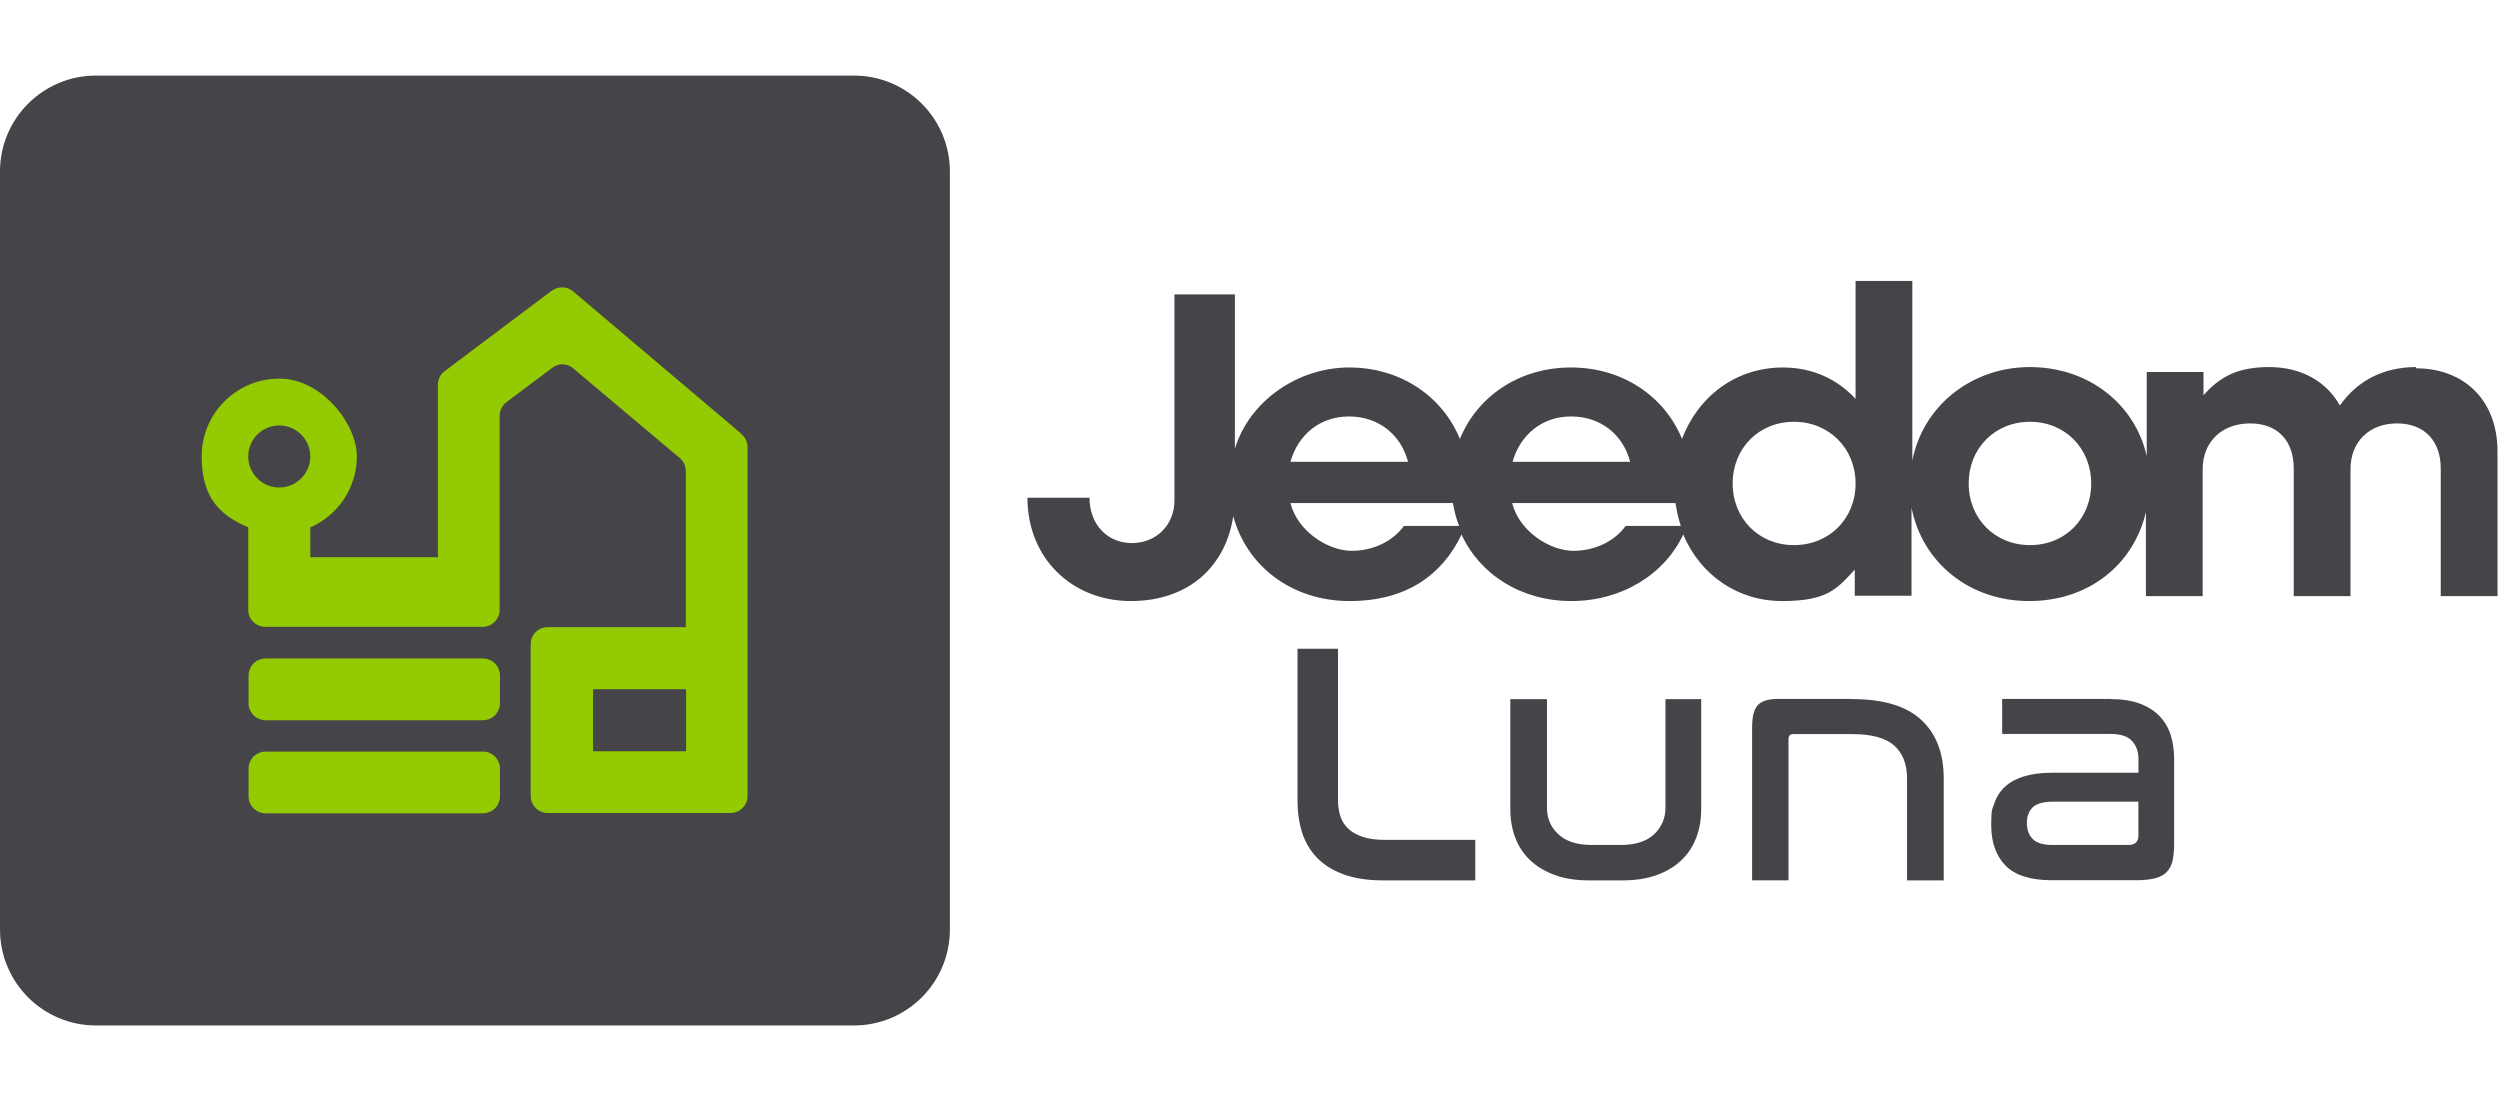
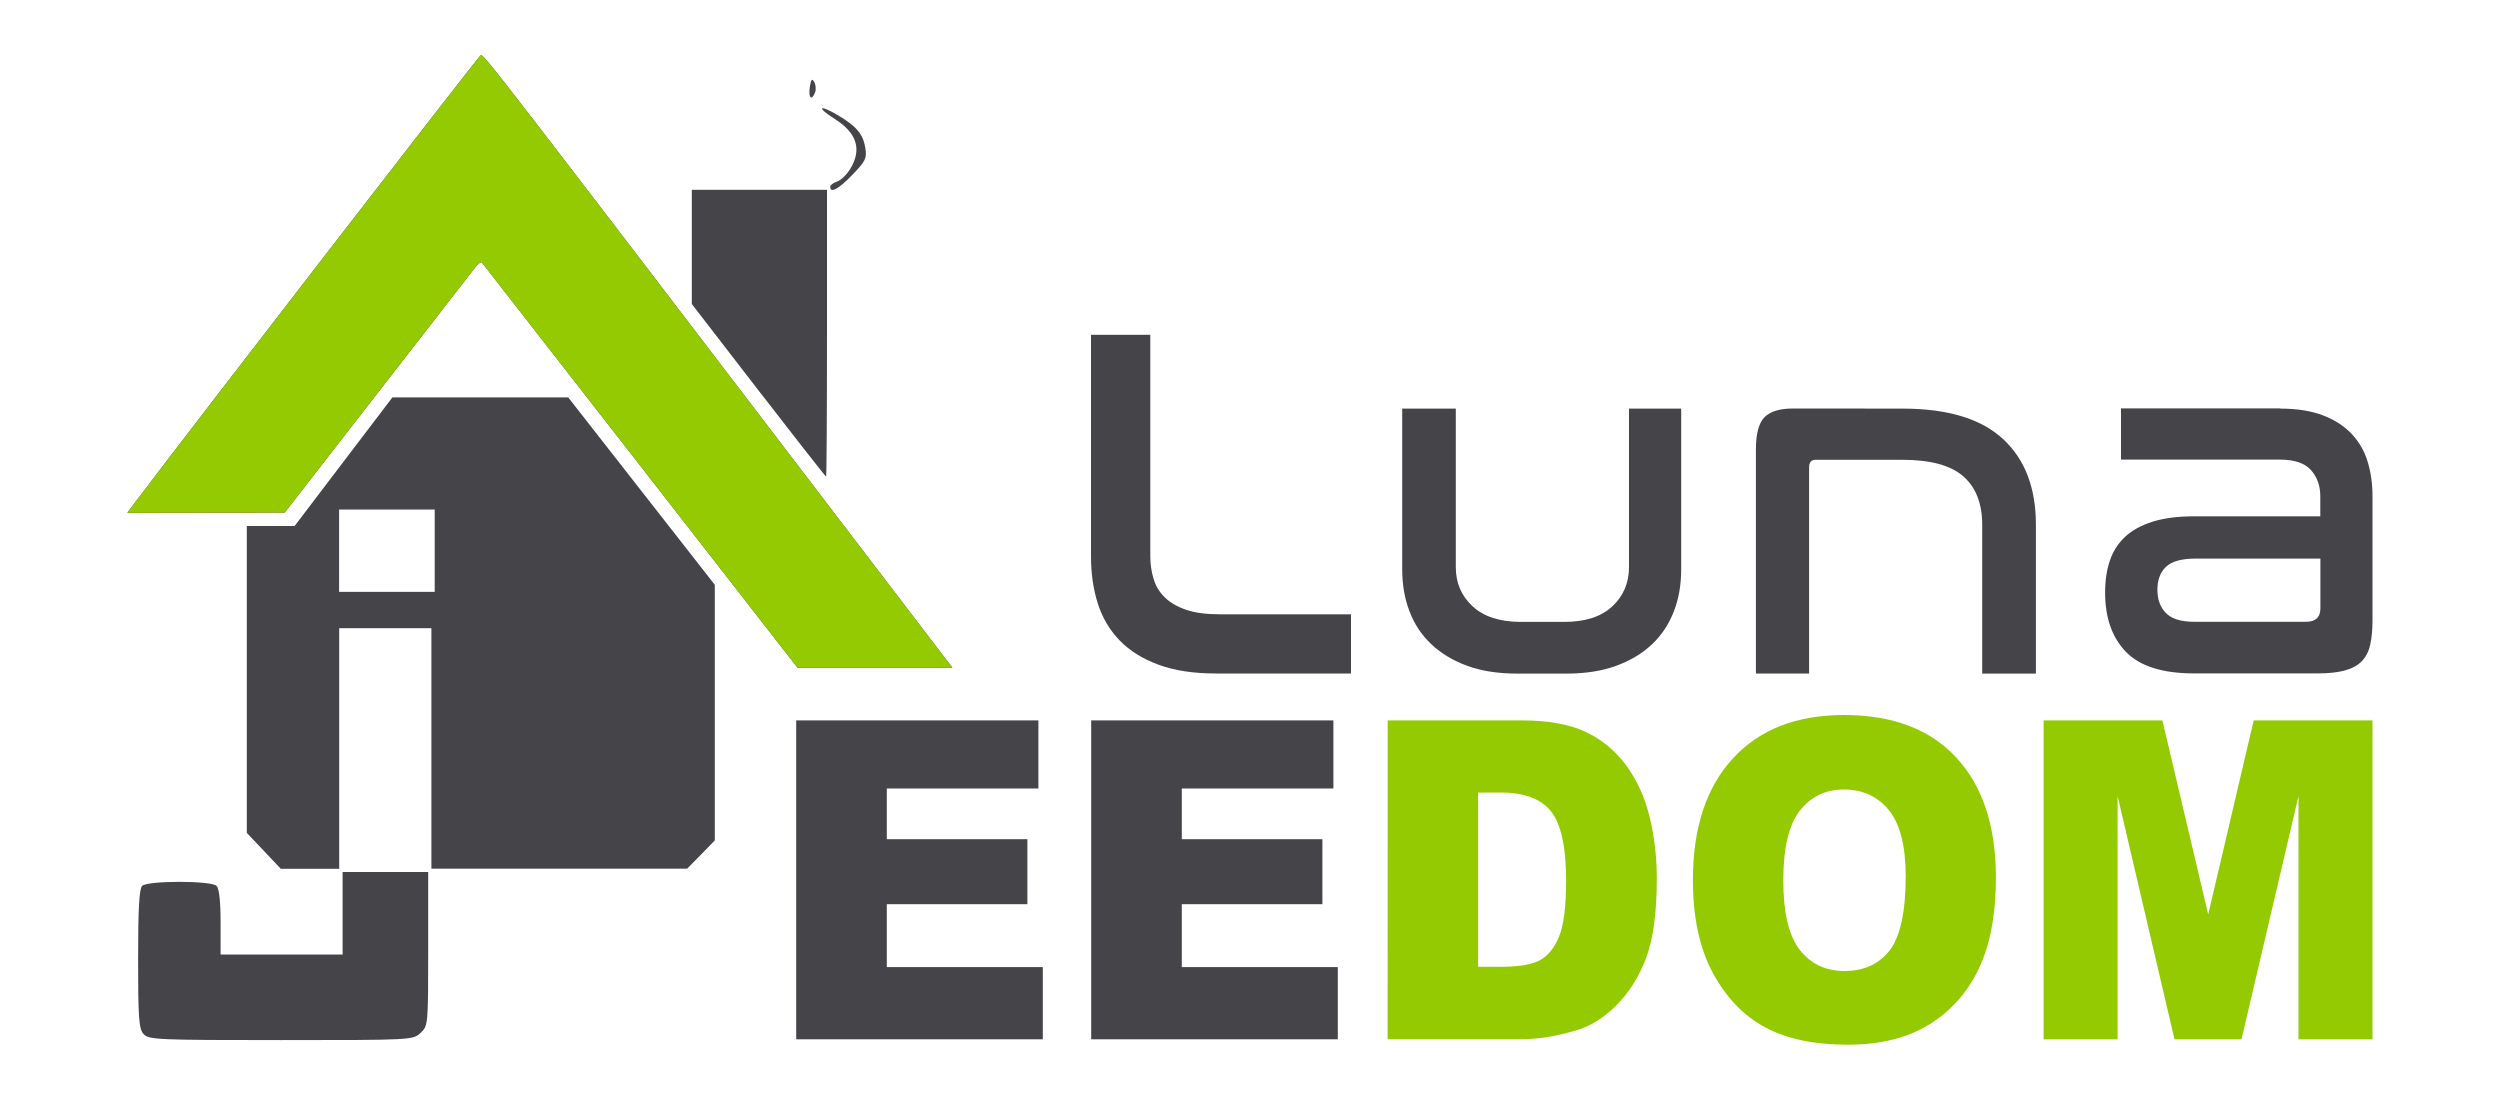
- <svg xmlns="http://www.w3.org/2000/svg" id="logo-jeedom-grand-nom-couleur" version="1.1" viewBox="0 0 681.4 300.2">
-   <defs>
-     <style>
-       .st0 {
-         fill: #94ca02;
-       }
- 
-       .st1 {
-         fill: #454449;
-       }
-     </style>
-   </defs>
-   <path id="Jeedom-wordmark" class="st1" transform="translate(-76.9,-170.3) scale(1.113)" d="M660.8,242.9c-8,0-14.4,3.3-18.7,9.4-3.3-5.9-9.5-9.4-17.3-9.4s-12.1,2.4-16.1,6.9v-5.7h-13.9v20.6c-2.9-12.8-14.3-21.8-28.6-21.8s-26.2,9.5-28.8,22.9v-44h-13.9v28.9c-4.4-4.8-10.5-7.7-17.8-7.7-11.5,0-20.8,7.1-24.7,17.5-4.3-10.5-14.6-17.5-27.2-17.5s-22.9,7-27.2,17.5c-4.3-10.5-14.6-17.5-27.1-17.5s-24.4,8.1-28,19.9v-37.8h-14.8v50.5c0,5.9-4.4,10.4-10.4,10.4s-10.4-4.5-10.4-11.1h-15.2c0,14.8,10.9,25.3,25.3,25.3s23.3-8.7,25.1-20.8c3.3,12.3,14.4,20.8,28.5,20.8s22.8-6.6,27.4-16.3c4.5,9.8,14.6,16.3,26.9,16.3s22.8-6.5,27.4-16.3c4.1,9.8,13.2,16.3,24.2,16.3s13.4-2.9,17.8-7.7v6.4h13.9v-21.6c2.6,13.4,14.1,22.9,28.8,22.9s25.6-9,28.6-21.8v20.6h13.9v-31.1c0-6.7,4.7-11.2,11.6-11.2s10.7,4.4,10.7,11v31.3h13.9v-31.1c0-6.7,4.6-11.2,11.4-11.2s10.7,4.4,10.7,11v31.3h13.9v-35.5c0-12.3-8-20.3-20-20.3h0ZM399.5,255c7.2,0,12.7,4.5,14.4,11.1h-28.8c1.9-6.7,7.3-11.1,14.3-11.1ZM412.9,281.8c-2.5,3.5-7.2,6.1-12.8,6.1s-13.2-4.6-15-11.7h39.8c.3,1.9.8,3.8,1.5,5.6h-13.5ZM453.9,255c7.2,0,12.7,4.5,14.4,11.1h-28.8c1.9-6.7,7.3-11.1,14.3-11.1ZM467.2,281.8c-2.5,3.5-7.2,6.1-12.8,6.1s-13.2-4.6-15-11.7h40c.3,1.9.7,3.8,1.3,5.6h-13.6ZM508.4,286.5c-8.6,0-15-6.5-15-15.1s6.4-15.1,15-15.1,15.1,6.5,15.1,15.1-6.4,15.1-15.1,15.1ZM566.2,286.5c-8.6,0-15-6.5-15-15.1s6.4-15.1,15-15.1,15,6.5,15,15.1-6.3,15.1-15,15.1Z" />
-   <g id="jeedom-logomark" transform="translate(0,20.6) scale(0.863)">
-     <rect class="st1" width="300" height="300" rx="30.3" ry="30.3" />
-     <path id="Jeedom-logomark" class="st0" d="M234,113l-53.3-45.1c-1.9-1.4-4.5-1.3-6.4,0l-33.8,25.4c-1.4,1-2.2,2.6-2.2,4.4v54.4h-40.3v-9.4c8.7-3.8,14.7-12.4,14.7-22.5s-11-24.5-24.5-24.5-24.5,11-24.5,24.5,6,18.7,14.7,22.5v26c0,3,2.4,5.4,5.4,5.4h68.6c3,0,5.4-2.4,5.4-5.4v-61.2c0-1.7.8-3.3,2.2-4.4l14.4-10.8c1.8-1.4,4.3-1.5,6.2-.2l33.5,28.2c1.5,1,2.5,2.7,2.5,4.6v49.3h-43.6c-3,0-5.4,2.4-5.4,5.4v47.9c0,3,2.4,5.4,5.4,5.4h57.7c3,0,5.4-2.4,5.4-5.4v-110.1c0-1.8-.8-3.4-2.3-4.4h0ZM88.2,110.5c5.4,0,9.8,4.4,9.8,9.8s-4.4,9.8-9.8,9.8-9.8-4.4-9.8-9.8,4.4-9.8,9.8-9.8ZM216.7,213.4h-29.4v-19.6h29.4v19.6h0ZM157.9,189.5v8.7c0,3-2.4,5.4-5.4,5.4h-68.6c-3,0-5.4-2.4-5.4-5.4v-8.7c0-3,2.4-5.4,5.4-5.4h68.6c3,0,5.4,2.4,5.4,5.4ZM157.9,218.9v8.7c0,3-2.4,5.4-5.4,5.4h-68.6c-3,0-5.4-2.4-5.4-5.4v-8.7c0-3,2.4-5.4,5.4-5.4h68.6c3,0,5.4,2.4,5.4,5.4Z" />
-   </g>
-   <g id="Luna-wordmark" transform="translate(139.2,118.5) scale(0.2029)">
-     <g id="Luna">
-       <path class="st1" d="M1111.3,287.3v203.4c0,7.4,1,14.3,3,21,2,6.6,5.4,12.3,10.4,17.1,4.9,4.8,11.5,8.5,19.6,11.3,8.2,2.8,18.4,4.1,30.7,4.1h120.7v54.4h-124.1c-20.6,0-38.2-2.7-52.8-8.1-14.6-5.3-26.6-12.9-35.7-22.3-9.2-9.6-15.9-20.9-20-33.9s-6.2-27.5-6.2-43.1v-203.8h54.5Z" />
-       <path class="st1" d="M1392,355.1v145.7c0,14.4,5.1,26.5,15.4,35.9,10.3,9.6,25.1,14.3,44.5,14.3h39.7c19.4,0,34.1-4.8,44.3-14.3,10.1-9.6,15.3-21.5,15.3-35.9v-145.7h48v147.6c0,14.2-2.2,27-6.7,38.7-4.5,11.7-11.1,21.8-20,30.2-8.9,8.5-19.9,15.1-33,19.8-13,4.8-28.4,7.2-45.9,7.2h-45.2c-17.6,0-32.8-2.4-45.9-7.2-13-4.8-24.1-11.4-33-19.8-8.9-8.5-15.6-18.5-20-30.2-4.5-11.7-6.7-24.6-6.7-38.7v-147.6h49.3Z" />
-       <path class="st1" d="M1802.4,355.1c41.5,0,72.3,9.3,92.4,27.9,20.1,18.6,30.2,44.8,30.2,78.7v136.9h-49.3v-136.9c0-19.4-5.8-34.1-17.3-44.3-11.5-10.1-30.2-15.3-56.1-15.3h-79.8c-4,0-6,2.3-6,6.9v189.5h-48.9v-205.7c0-14.4,2.6-24.4,7.8-29.8,5.2-5.3,14-8.1,26.3-8.1h100.5Z" />
-       <path class="st1" d="M2149.6,355.1c15.1,0,27.9,2,38.7,6,10.8,4,19.6,9.6,26.6,16.8,6.9,7.3,11.9,15.7,15,25.5,3,9.8,4.6,20.5,4.6,31.8v114.3c0,8.9-.7,16.4-2.1,22.6-1.4,6.2-4,11.1-7.6,15s-8.8,6.7-15.4,8.5c-6.6,1.8-15,2.8-25.1,2.8h-113.9c-28.9,0-49.7-6.6-62.5-19.8-12.8-13.2-19.1-31.3-19.1-54.4s1.5-20.9,4.4-29.5c2.9-8.6,7.6-15.9,14.1-21.9,6.4-6,14.9-10.6,25.4-13.9,10.5-3.2,23.2-4.9,38.2-4.9h115.7v-18.5c0-9.6-2.8-17.6-8.5-24s-15.3-9.6-28.9-9.6h-145.7v-47h146.3v.2ZM2173.1,551c8.9,0,13.4-4.1,13.4-12.4v-45.7h-114.8c-12.9,0-22,2.6-27.2,7.6-5.2,5.1-7.8,12-7.8,21s2.6,16.1,7.8,21.4c5.2,5.4,14,8.1,26.3,8.1h102.3Z" />
+ <svg xmlns="http://www.w3.org/2000/svg" version="1.1" id="Jeedom_x5F_Luna_x5F_logo_x5F_COLOR" x="0px" y="0px" viewBox="0 0 2500 1100" style="enable-background:new 0 0 2500 1100;" xml:space="preserve">
+   <style type="text/css">
+ 	.st0{enable-background:new    ;}
+ 	.st1{fill:#94CA02;}
+ 	.st2{fill:#454449;}
+ </style>
+   <g>
+     <g id="JEEDOM_1_" class="st0">
+       <path class="st1" d="M2043.6,720.4h118.8l45.8,194l45.5-194h118.8v318.9h-74V796.1l-57,243.2h-67l-56.9-243.2v243.2h-74    L2043.6,720.4L2043.6,720.4z" />
+       <path class="st1" d="M1692.9,880.1c0-52.1,13.3-92.6,39.9-121.6s63.6-43.5,111.1-43.5c48.7,0,86.2,14.2,112.5,42.7    s39.5,68.4,39.5,119.7c0,37.3-5.8,67.8-17.3,91.7s-28.1,42.4-49.9,55.7c-21.7,13.3-48.8,19.9-81.3,19.9c-33,0-60.3-5.7-81.9-17.2    s-39.1-29.6-52.6-54.4C1699.6,948.4,1692.9,917.3,1692.9,880.1z M1783.3,880.5c0,32.2,5.5,55.3,16.5,69.4    c11,14.1,25.9,21.1,44.8,21.1c19.4,0,34.4-6.9,45.1-20.7c10.6-13.8,16-38.5,16-74.2c0-30-5.6-52-16.7-65.8s-26.2-20.8-45.2-20.8    c-18.2,0-32.8,7-43.9,21.1C1788.8,824.7,1783.3,848,1783.3,880.5z" />
+       <path class="st1" d="M1387.7,720.4H1522c26.5,0,47.8,3.9,64.1,11.7c16.3,7.8,29.8,19.1,40.4,33.7c10.6,14.6,18.4,31.7,23.1,51.1    c4.8,19.4,7.2,40,7.2,61.8c0,34.1-3.6,60.5-10.7,79.3s-17,34.5-29.6,47.2s-26.2,21.1-40.7,25.3c-19.8,5.8-37.8,8.7-53.9,8.7    h-134.3L1387.7,720.4L1387.7,720.4z M1478.1,792.6v174.2h22.1c18.9,0,32.3-2.3,40.3-6.9c8-4.6,14.2-12.5,18.8-23.9    c4.5-11.4,6.8-29.8,6.8-55.4c0-33.8-5.1-56.9-15.2-69.4s-26.9-18.7-50.3-18.7L1478.1,792.6L1478.1,792.6z" />
+       <path class="st2" d="M1091.2,720.4h242.2v68.1h-151.6v50.7h140.6v65h-140.6v62.9h156v72.2h-246.6V720.4z" />
+       <path class="st2" d="M796.2,720.4h242.2v68.1H886.8v50.7h140.6v65H886.8v62.9h156v72.2H796.2V720.4z" />
+       <path id="maison_00000109719365788512422340000010349532374120496796_" class="st2" d="M143.6,1034.1c-4.7-5.2-5.5-15.5-5.5-75.1    c0-49.4,1.1-70.2,4-73.1c5.4-5.4,69.1-5.4,74.5,0c2.5,2.5,4,15.5,4,36.3v32.3h61h61v-41.2V872h42.8h42.8v76.9    c0,76.1-0.1,76.9-7.6,84c-7.6,7.1-8.6,7.2-139.6,7.2C157.3,1040.1,148.7,1039.7,143.6,1034.1L143.6,1034.1z M263.8,850.8l-17-17.9    V679.4V526h23.9h23.9l48.9-64.3l48.9-64.3h87.9h87.9l73.3,93.7l73.3,93.7v127.8v127.8L701,854.6l-13.9,14.1H559.3H431.4V748.5    V628.2h-46.1h-46.1v120.3v120.3H310h-29.2L263.8,850.8L263.8,850.8z M434.7,550.7v-41.2h-47.8h-47.8v41.2v41.2h47.8h47.8V550.7z     M640.4,465.9c-86.4-111-157.8-202.6-158.6-203.5c-0.8-0.9-3.9,1.6-7,5.5c-3,3.9-47.1,60.5-97.8,125.9l-92.3,118.8l-78.7,0.1    l-78.7,0.1l9.3-12.4c55.9-74.1,342.1-444.3,344-445c3.3-1.3,0.7-4.6,429.6,557.1l42.2,55.2H875h-77.5L640.4,465.9z M758.4,390.3    L691.8,304v-57.1v-57.1h67.6H827v143.4c0,78.8-0.4,143.4-0.9,143.4C825.5,476.6,795.1,437.7,758.4,390.3z M830.2,186.8    c0-1.7,3.1-4,6.8-5.2s9.7-6.9,13.2-12.6c11.9-19.5,6.8-36-15.4-50c-18.5-11.7-16.2-15.1,2.7-4c18.8,11,25.6,19,27.8,32.9    c1.7,10.3,0.3,13.2-12.8,26.8C838.7,189,830.2,193.7,830.2,186.8L830.2,186.8z M809.8,87.2c1.2-7.9,2.2-9.2,4.4-5.2    c1.6,2.8,2,7.5,0.9,10.3C811.6,101.3,808.2,98,809.8,87.2L809.8,87.2z M640.4,465.9c-86.4-111-157.8-202.6-158.6-203.5    c-0.8-0.9-3.9,1.6-7,5.5c-3,3.9-47.1,60.5-97.8,125.9l-92.3,118.8l-78.7,0.1l-78.7,0.1l9.3-12.4c55.9-74.1,342.1-444.3,344-445    c3.3-1.3,0.7-4.6,429.6,557.1l42.2,55.2H875h-77.5L640.4,465.9z" />
+       <path id="maison_1_" class="st1" d="M640.4,465.9c-86.4-111-157.8-202.6-158.6-203.5c-0.8-0.9-3.9,1.6-7,5.5    c-3,3.9-47.1,60.5-97.8,125.9l-92.3,118.8l-78.7,0.1l-78.7,0.1l9.3-12.4c55.9-74.1,342.1-444.3,344-445    c3.3-1.3,0.7-4.6,429.6,557.1l42.2,55.2H875h-77.5L640.4,465.9z M640.4,465.9c-86.4-111-157.8-202.6-158.6-203.5    c-0.8-0.9-3.9,1.6-7,5.5c-3,3.9-47.1,60.5-97.8,125.9l-92.3,118.8l-78.7,0.1l-78.7,0.1l9.3-12.4c55.9-74.1,342.1-444.3,344-445    c3.3-1.3,0.7-4.6,429.6,557.1l42.2,55.2H875h-77.5L640.4,465.9z" />
    </g>
  </g>
+   <g id="Luna_00000033369653513110853180000013884659052851948972_">
+     <path class="st2" d="M1150.3,334.8v221.3c0,8,1.1,15.6,3.3,22.8c2.2,7.2,5.9,13.4,11.3,18.6c5.3,5.2,12.5,9.3,21.3,12.3   c8.9,3,20,4.5,33.4,4.5H1351v59.2h-135c-22.4,0-41.6-2.9-57.5-8.8c-15.9-5.8-28.9-14-38.9-24.3c-10-10.4-17.3-22.7-21.8-36.9   s-6.8-29.9-6.8-46.9V334.8H1150.3z" />
+     <path class="st2" d="M1455.8,408.6v158.6c0,15.7,5.6,28.8,16.8,39.1c11.2,10.4,27.3,15.6,48.4,15.6h43.2c21.1,0,37.1-5.2,48.2-15.6   c11-10.4,16.6-23.4,16.6-39.1V408.6h52.2v160.6c0,15.4-2.4,29.4-7.3,42.1c-4.9,12.7-12.1,23.7-21.8,32.9   c-9.7,9.2-21.7,16.4-35.9,21.6c-14.2,5.2-30.9,7.8-49.9,7.8h-49.2c-19.1,0-35.7-2.6-49.9-7.8c-14.2-5.2-26.2-12.4-35.9-21.6   c-9.7-9.2-17-20.1-21.8-32.9c-4.9-12.7-7.3-26.8-7.3-42.1V408.6H1455.8z" />
+     <path class="st2" d="M1902.4,408.6c45.2,0,78.7,10.1,100.6,30.4c21.9,20.2,32.9,48.8,32.9,85.6v149h-53.7v-149   c0-21.1-6.3-37.1-18.8-48.2c-12.5-11-32.9-16.6-61-16.6h-86.8c-4.4,0-6.5,2.5-6.5,7.5v206.2h-53.2V449.7c0-15.7,2.8-26.5,8.5-32.4   c5.7-5.8,15.2-8.8,28.6-8.8L1902.4,408.6L1902.4,408.6z" />
+     <path class="st2" d="M2280.2,408.6c16.4,0,30.4,2.2,42.1,6.5c11.7,4.4,21.3,10.5,28.9,18.3c7.5,7.9,13,17.1,16.3,27.8   c3.3,10.7,5,22.3,5,34.6v124.4c0,9.7-0.8,17.9-2.3,24.6c-1.5,6.7-4.3,12.1-8.3,16.3s-9.6,7.3-16.8,9.3s-16.3,3-27.3,3h-123.9   c-31.4,0-54.1-7.2-68-21.6c-13.9-14.4-20.8-34.1-20.8-59.2c0-12,1.6-22.7,4.8-32.1c3.2-9.4,8.3-17.3,15.3-23.8s16.2-11.5,27.6-15.1   c11.4-3.5,25.3-5.3,41.6-5.3h125.9v-20.1c0-10.4-3.1-19.1-9.3-26.1s-16.6-10.5-31.4-10.5H2121v-51.2h159.2V408.6z M2305.8,621.8   c9.7,0,14.6-4.5,14.6-13.5v-49.7h-124.9c-14,0-23.9,2.8-29.6,8.3c-5.7,5.5-8.5,13.1-8.5,22.8s2.8,17.5,8.5,23.3   c5.7,5.9,15.2,8.8,28.6,8.8L2305.8,621.8L2305.8,621.8z" />
+   </g>
</svg>
